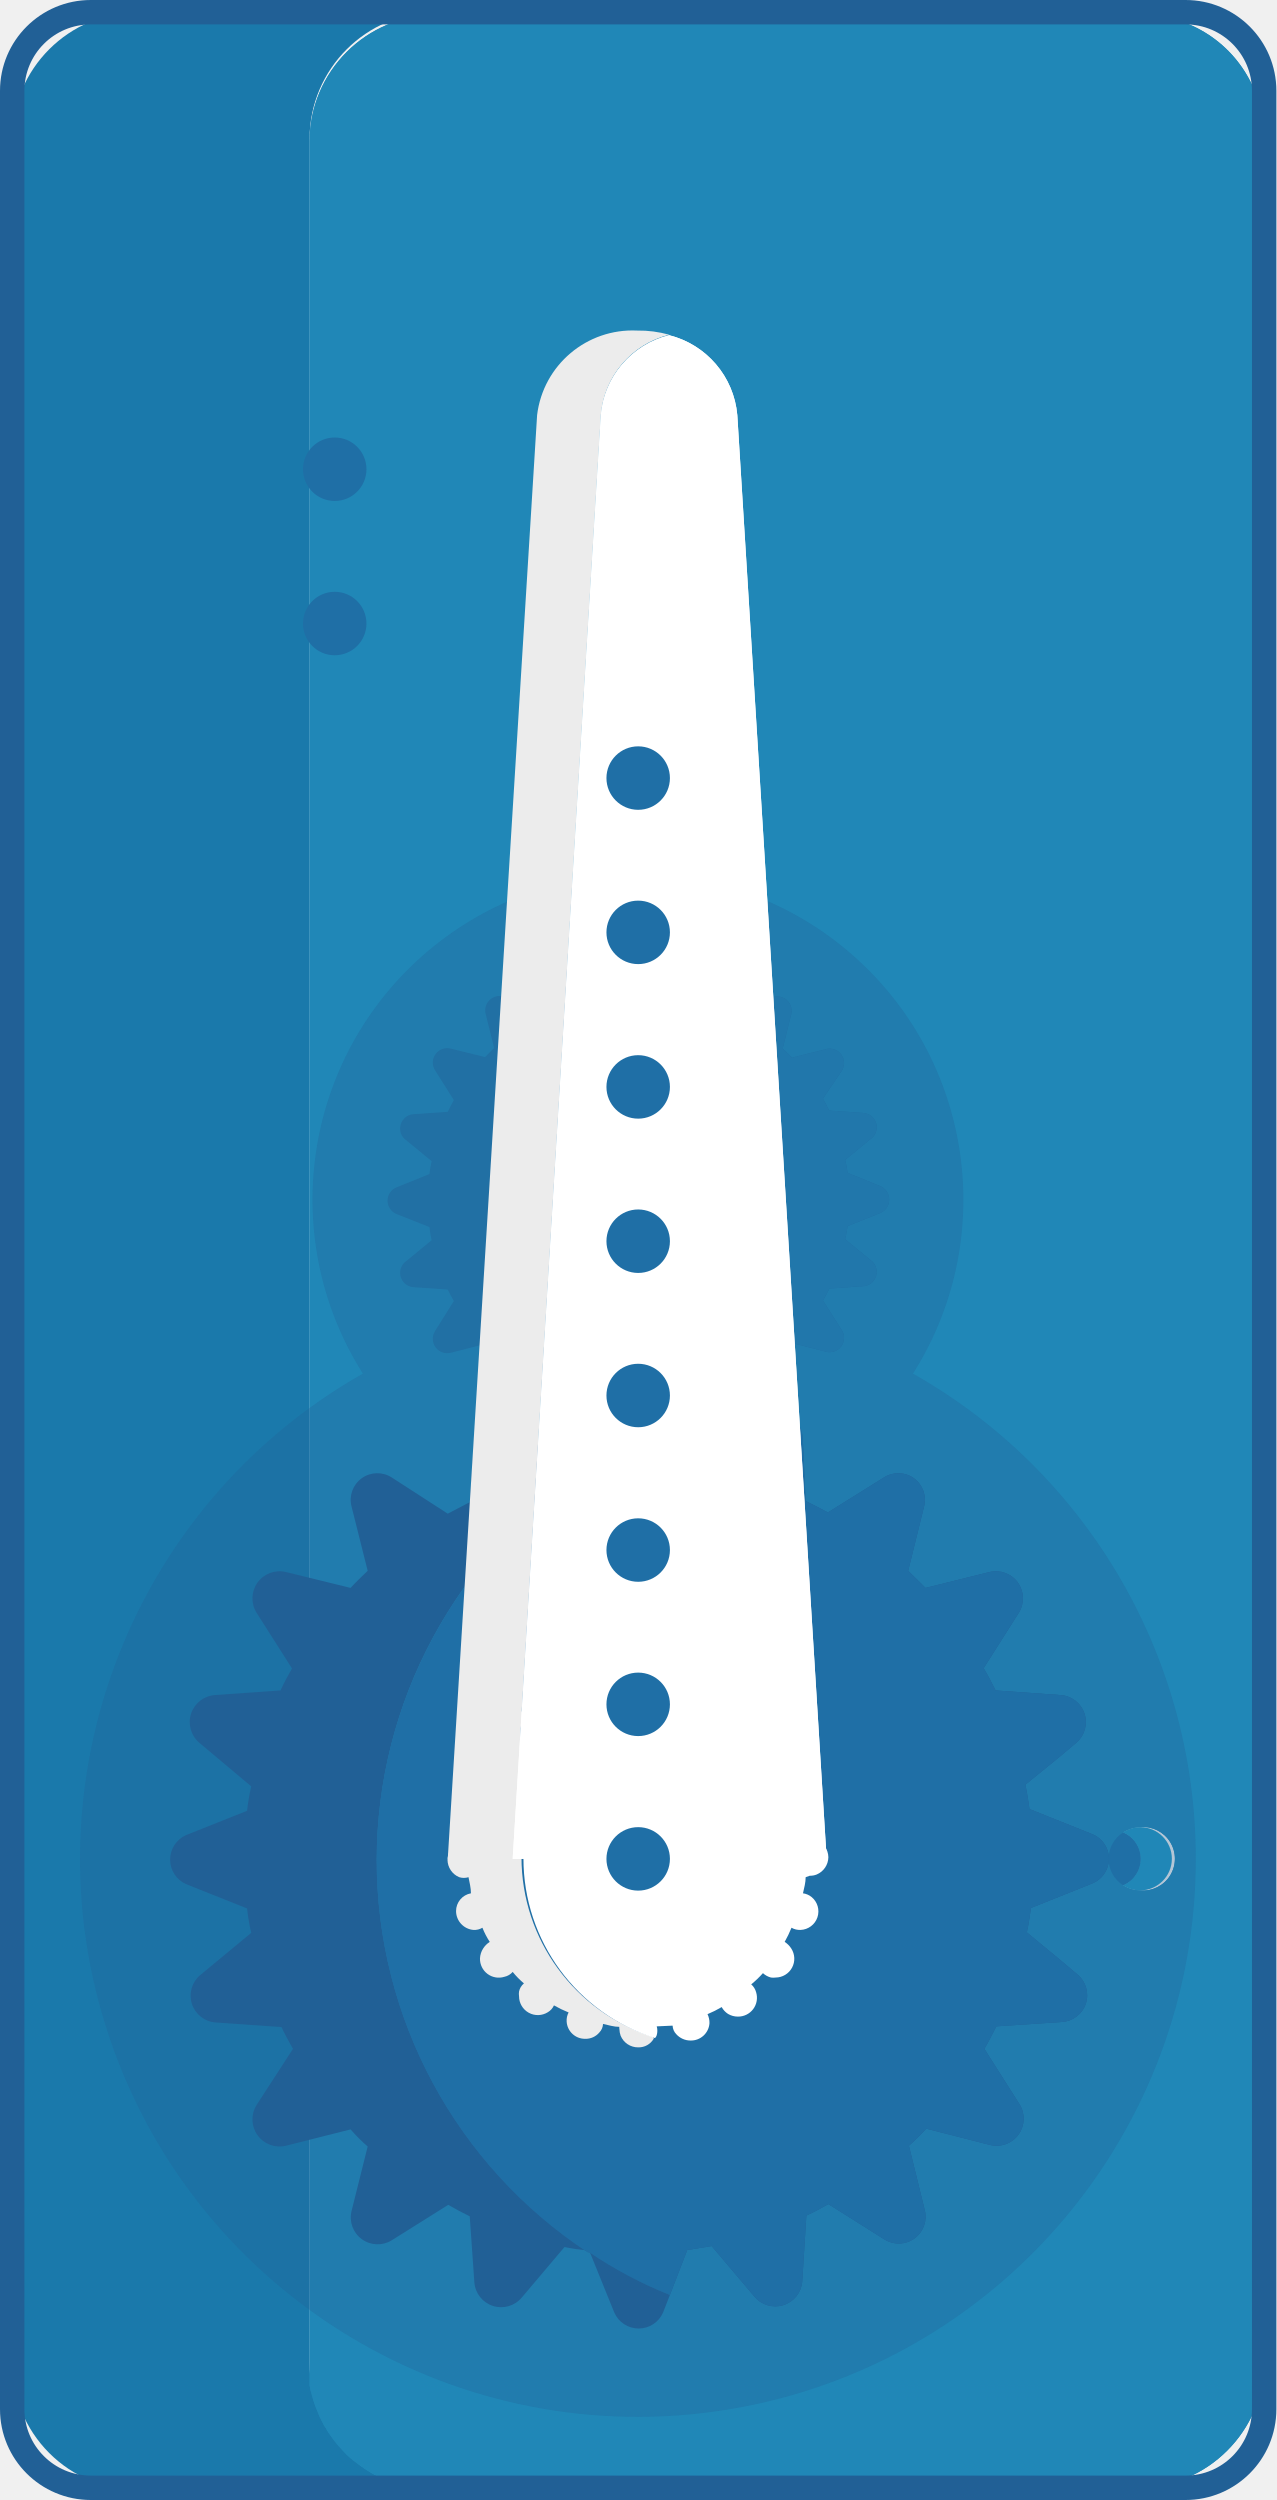
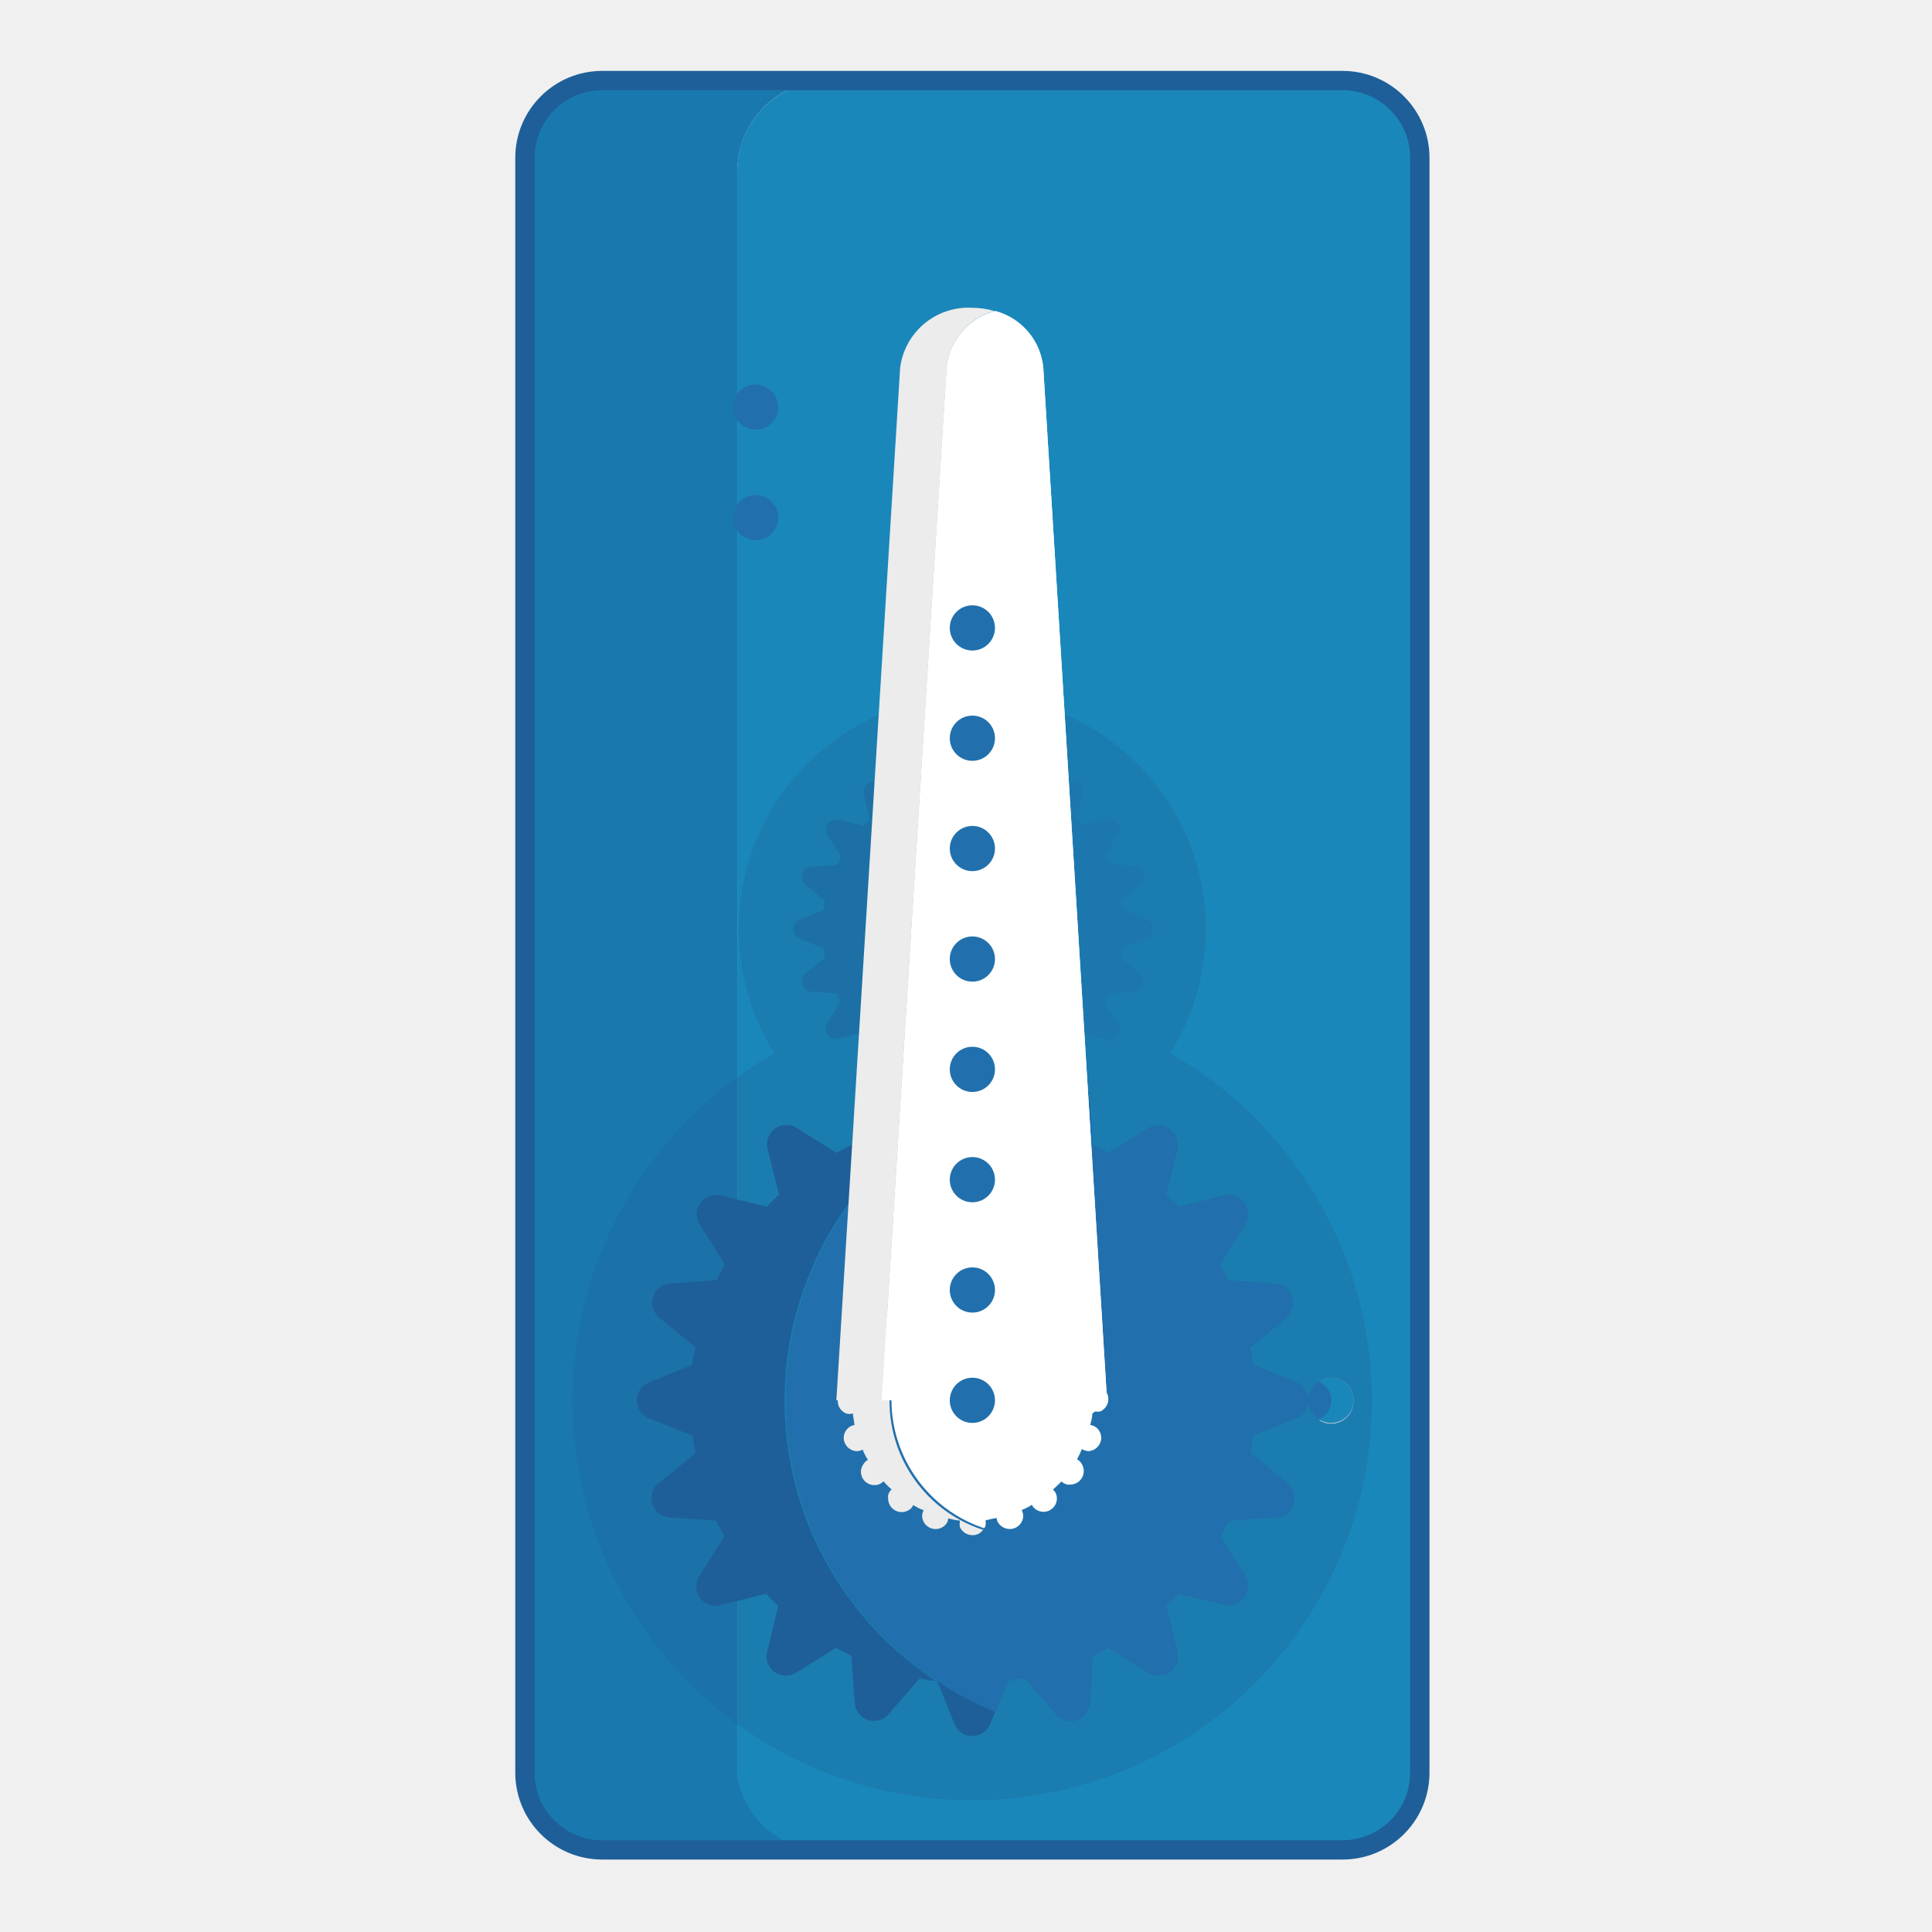
- <svg xmlns="http://www.w3.org/2000/svg" viewBox="0 0 52.28 102.4">
-   <defs>
-     <style>.cls-1{fill:#1a79ab;}.cls-2{fill:#2087b7;}.cls-3,.cls-5{fill:#216096;}.cls-3,.cls-9{stroke:#216096;stroke-miterlimit:10;}.cls-3{opacity:0.29;}.cls-4{opacity:0.44;}.cls-6{fill:#1f6fa6;}.cls-7{fill:#ececec;}.cls-8{fill:#fff;}.cls-9{fill:none;}</style>
-   </defs>
-   <g id="Capa_2" data-name="Capa 2">
-     <g id="Capa_24" data-name="Capa 24">
-       <path class="cls-1" d="M17.86,102H5.68A5.19,5.19,0,0,1,.5,96.79V5.68A5.18,5.18,0,0,1,5.68.5H17.86a5.19,5.19,0,0,0-5.18,5.18V96.79A5.19,5.19,0,0,0,17.86,102Z" />
-       <path class="cls-2" d="M51.75,5.3A5,5,0,0,0,48.51.92a2.84,2.84,0,0,0-.58-.2.33.33,0,0,0-.13,0,2.52,2.52,0,0,0-.61-.11,1.41,1.41,0,0,0-.4,0,.71.71,0,0,0-.2,0H17.86a5.19,5.19,0,0,0-5.18,5.18V96.79c0,.18,0,.35,0,.53s0,.26,0,.38a2.62,2.62,0,0,0,.09.38,4.49,4.49,0,0,0,.25.73,3,3,0,0,0,.21.45.82.82,0,0,0,.12.2,1.85,1.85,0,0,0,.21.33,4.13,4.13,0,0,0,.45.55,3.31,3.31,0,0,0,.47.45c.2.15.4.3.61.43a4.86,4.86,0,0,0,.68.35,1.32,1.32,0,0,0,.39.15,1.57,1.57,0,0,0,.29.08,3.63,3.63,0,0,0,.42.1h0l.35,0a4.73,4.73,0,0,0,.53,0H46.59a5.2,5.2,0,0,0,5.2-5.2V5.68A1.2,1.2,0,0,0,51.75,5.3ZM46,75.06a1.35,1.35,0,0,1,.71-.22,1.3,1.3,0,1,1,0,2.59,1.34,1.34,0,0,1-.71-.21A1.17,1.17,0,0,0,46,75.06Z" />
-       <path class="cls-2" d="M51.75,5.3A5,5,0,0,0,48.51.92a2.84,2.84,0,0,0-.58-.2.33.33,0,0,0-.13,0,2.52,2.52,0,0,0-.61-.11,1.41,1.41,0,0,0-.4,0,.71.71,0,0,0-.2,0H17.86a5.19,5.19,0,0,0-5.18,5.18V96.79c0,.18,0,.35,0,.53s0,.26,0,.38a2.62,2.62,0,0,0,.09.38,4.49,4.49,0,0,0,.25.73,3,3,0,0,0,.21.45.82.82,0,0,0,.12.2,1.85,1.85,0,0,0,.21.33,4.13,4.13,0,0,0,.45.55,3.31,3.31,0,0,0,.47.45c.2.15.4.3.61.43a4.86,4.86,0,0,0,.68.35,1.32,1.32,0,0,0,.39.15,1.57,1.57,0,0,0,.29.08,3.63,3.63,0,0,0,.42.1h0l.35,0a4.73,4.73,0,0,0,.53,0H46.59a5.2,5.2,0,0,0,5.2-5.2V5.68A1.2,1.2,0,0,0,51.75,5.3ZM46,75.06a1.35,1.35,0,0,1,.71-.22,1.3,1.3,0,1,1,0,2.59,1.34,1.34,0,0,1-.71-.21A1.17,1.17,0,0,0,46,75.06Z" />
-       <path class="cls-3" d="M48.48,76.14a22.35,22.35,0,1,1-32.9-19.7,12.83,12.83,0,1,1,21.1,0A22.33,22.33,0,0,1,48.48,76.14Z" />
-       <g class="cls-4">
-         <path class="cls-5" d="M25,57.7a4,4,0,0,1-.5-.07l-.93,1.1a.59.59,0,0,1-1-.33L22.46,57,22,56.71l-1.23.77a.59.59,0,0,1-.88-.64l.35-1.41a4.44,4.44,0,0,1-.37-.38l-1.41.36a.59.59,0,0,1-.64-.89l.77-1.23c-.09-.15-.17-.31-.25-.47l-1.44-.1a.59.59,0,0,1-.34-1l1.12-.92a4.68,4.68,0,0,1-.09-.54l-1.34-.53a.59.59,0,0,1,0-1.1l1.34-.54a4.89,4.89,0,0,1,.09-.53l-1.12-.92a.59.59,0,0,1,.34-1l1.44-.1c.08-.16.16-.32.25-.48l-.77-1.22a.59.59,0,0,1,.64-.89l1.41.35c.12-.13.24-.25.37-.37l-.35-1.41a.59.59,0,0,1,.88-.64l1.23.77a5.39,5.39,0,0,1,.48-.25l.1-1.44a.59.59,0,0,1,1-.34l.93,1.11a4,4,0,0,1,.5-.07A10.25,10.25,0,0,0,25,57.7Z" />
-         <path class="cls-5" d="M26.84,39.61a9.67,9.67,0,0,0-1.77.94l.53-1.33a.58.58,0,0,1,1.08,0Z" />
-         <path class="cls-5" d="M26.83,58.67l-.15.38a.58.58,0,0,1-1.08,0l-.53-1.32A9.59,9.59,0,0,0,26.83,58.67Z" />
-         <path class="cls-5" d="M36.05,49.69l-1.33.53a4.68,4.68,0,0,1-.1.54l1.12.92a.59.59,0,0,1-.34,1l-1.43.1c-.08.17-.17.33-.26.49l.77,1.21a.59.59,0,0,1-.64.89l-1.4-.36a4.54,4.54,0,0,1-.38.38l.35,1.41a.58.58,0,0,1-.88.64l-1.23-.77-.48.25-.1,1.44a.58.58,0,0,1-1,.33l-.94-1.1-.53.08-.39,1a9.59,9.59,0,0,1-1.76-.94v0h0a10.25,10.25,0,0,1,0-17.12h0v0a9.67,9.67,0,0,1,1.77-.94l.38,1,.53.08.94-1.11a.58.58,0,0,1,1,.34l.1,1.44.49.25,1.22-.77a.59.59,0,0,1,.88.64l-.35,1.41c.13.12.26.24.38.37l1.4-.35a.59.59,0,0,1,.64.89L33.71,45l.26.49,1.43.1a.59.59,0,0,1,.34,1l-1.12.92a4.94,4.94,0,0,1,.1.53l1.33.54A.6.6,0,0,1,36.05,49.69Z" />
-         <path class="cls-6" d="M36.05,49.69l-1.33.53a4.68,4.68,0,0,1-.1.54l1.12.92a.59.59,0,0,1-.34,1l-1.43.1c-.08.17-.17.33-.26.49l.77,1.21a.59.59,0,0,1-.64.89l-1.4-.36a4.54,4.54,0,0,1-.38.38l.35,1.41a.58.58,0,0,1-.88.64l-1.23-.77-.48.25-.1,1.44a.58.58,0,0,1-1,.33l-.94-1.1-.53.08-.39,1a9.59,9.59,0,0,1-1.76-.94.05.05,0,0,1,0,0,10.25,10.25,0,0,1,0-17.12.05.05,0,0,1,0,0,9.67,9.67,0,0,1,1.77-.94l.38,1,.53.08.94-1.11a.58.58,0,0,1,1,.34l.1,1.44.49.25,1.22-.77a.59.59,0,0,1,.88.64l-.35,1.41c.13.12.26.24.38.37l1.4-.35a.59.59,0,0,1,.64.89L33.71,45l.26.49,1.43.1a.59.59,0,0,1,.34,1l-1.12.92a4.94,4.94,0,0,1,.1.53l1.33.54A.6.6,0,0,1,36.05,49.69Z" />
+ <svg xmlns="http://www.w3.org/2000/svg" id="Componentes" viewBox="0 0 100 100">
+   <g>
+     <path d="M42.85,95.83h-11a4.68,4.68,0,0,1-4.68-4.7V8.85a4.68,4.68,0,0,1,4.68-4.68h11a4.69,4.69,0,0,0-4.68,4.68V91.13A4.69,4.69,0,0,0,42.85,95.83Z" fill="#1979ae" />
+     <path d="M73.46,8.51a4.54,4.54,0,0,0-2.92-4A4.72,4.72,0,0,0,70,4.36a.42.42,0,0,0-.12,0,2.05,2.05,0,0,0-.55-.1A1.49,1.49,0,0,0,69,4.18H42.86a4.69,4.69,0,0,0-4.69,4.68V91.13c0,.17,0,.32,0,.48s0,.24,0,.35a2.05,2.05,0,0,0,.07.34,4.67,4.67,0,0,0,.23.66,2.5,2.5,0,0,0,.19.41.87.87,0,0,0,.11.18,2.2,2.2,0,0,0,.19.3,3.31,3.31,0,0,0,.41.5,3.16,3.16,0,0,0,.42.4c.18.14.36.27.55.39a5.2,5.2,0,0,0,.62.32,1.26,1.26,0,0,0,.34.13l.27.08c.12,0,.26.06.38.09h0l.31,0a4,4,0,0,0,.49,0H68.8a4.69,4.69,0,0,0,4.69-4.7V8.85A1.23,1.23,0,0,0,73.46,8.51Zm-5.2,63a1.16,1.16,0,0,1,1.81,1,1.17,1.17,0,0,1-1.81,1A1.05,1.05,0,0,0,68.26,71.51Z" fill="#1a87ba" />
+     <path d="M73.46,8.51a4.54,4.54,0,0,0-2.92-4A4.72,4.72,0,0,0,70,4.36a.42.42,0,0,0-.12,0,2.05,2.05,0,0,0-.55-.1A1.49,1.49,0,0,0,69,4.18H42.86a4.69,4.69,0,0,0-4.69,4.68V91.13c0,.17,0,.32,0,.48s0,.24,0,.35a2.05,2.05,0,0,0,.07.34,4.67,4.67,0,0,0,.23.66,2.5,2.5,0,0,0,.19.41.87.87,0,0,0,.11.18,2.2,2.2,0,0,0,.19.3,3.31,3.31,0,0,0,.41.5,3.16,3.16,0,0,0,.42.4c.18.14.36.27.55.39a5.2,5.2,0,0,0,.62.32,1.26,1.26,0,0,0,.34.13l.27.08c.12,0,.26.06.38.09h0l.31,0a4,4,0,0,0,.49,0H68.8a4.69,4.69,0,0,0,4.69-4.7V8.85A1.23,1.23,0,0,0,73.46,8.51Zm-5.2,63a1.16,1.16,0,0,1,1.81,1,1.17,1.17,0,0,1-1.81,1A1.05,1.05,0,0,0,68.26,71.51Z" fill="#1a87ba" />
+     <path d="M70.51,72.48A20.19,20.19,0,1,1,40.8,54.69a11.59,11.59,0,1,1,19.05,0A20.17,20.17,0,0,1,70.51,72.48Z" fill="#1e5f99" stroke="#1e5f99" stroke-miterlimit="10" opacity="0.29" />
+     <g>
+       <g opacity="0.44">
+         <g>
+           <path d="M49.33,55.83a3.4,3.4,0,0,1-.46-.06l-.84,1a.53.53,0,0,1-.94-.3L47,55.16a4.36,4.36,0,0,1-.42-.23l-1.11.7a.53.53,0,0,1-.8-.58L45,53.78a3.64,3.64,0,0,1-.34-.34l-1.28.32a.53.53,0,0,1-.57-.8l.69-1.11c-.08-.14-.15-.28-.22-.43L42,51.33a.53.53,0,0,1-.3-.93l1-.84a3.7,3.7,0,0,1-.08-.48l-1.21-.48a.53.53,0,0,1,0-1l1.21-.49a3.7,3.7,0,0,1,.08-.48l-1-.83a.53.53,0,0,1,.3-.94l1.31-.09c.07-.15.14-.29.22-.44l-.69-1.1a.53.53,0,0,1,.57-.8l1.28.31.34-.34-.32-1.26a.53.53,0,0,1,.8-.58l1.1.69L47,41l.09-1.29a.53.53,0,0,1,.94-.31l.84,1a3.4,3.4,0,0,1,.46-.06,9.26,9.26,0,0,0,0,15.46Z" fill="#1e5f99" />
+           <path d="M51,39.49a9.42,9.42,0,0,0-1.6.85l.48-1.2a.53.53,0,0,1,1,0Z" fill="#1e5f99" />
+           <path d="M51,56.71l-.14.34a.52.52,0,0,1-1,0l-.48-1.19A9.05,9.05,0,0,0,51,56.71Z" fill="#1e5f99" />
+           <path d="M59.28,48.6l-1.2.48c0,.16,0,.33-.09.48l1,.84a.53.53,0,0,1-.31.93l-1.29.09c-.07.15-.15.3-.23.45L57.86,53a.53.53,0,0,1-.58.8L56,53.44l-.34.34L56,55.05a.53.53,0,0,1-.79.58l-1.11-.7a4.64,4.64,0,0,1-.44.23l-.08,1.31a.54.54,0,0,1-.94.3l-.85-1-.47.07-.35.87a9.05,9.05,0,0,1-1.6-.85v0h0a9.26,9.26,0,0,1,0-15.46h0v0a9.42,9.42,0,0,1,1.6-.85l.35.87.47.07.85-1a.53.53,0,0,1,.94.31L53.65,41l.44.23,1.11-.69a.53.53,0,0,1,.79.58l-.31,1.26.34.34,1.26-.31a.53.53,0,0,1,.58.8l-.69,1.1c.08.14.16.29.23.44l1.29.09a.53.53,0,0,1,.31.94l-1,.83c0,.16.06.31.09.48l1.2.49A.53.53,0,0,1,59.28,48.6Z" fill="#1e5f99" />
+         </g>
+         <path d="M59.28,48.6l-1.2.48c0,.16,0,.33-.09.48l1,.84a.53.53,0,0,1-.31.93l-1.29.09c-.07.15-.15.3-.23.45L57.86,53a.53.53,0,0,1-.58.8L56,53.44l-.34.34L56,55.05a.53.53,0,0,1-.79.58l-1.11-.7a4.64,4.64,0,0,1-.44.23l-.08,1.31a.54.54,0,0,1-.94.3l-.85-1-.47.07-.35.87a9.05,9.05,0,0,1-1.6-.85l0,0a9.26,9.26,0,0,1,0-15.46l0,0a9.42,9.42,0,0,1,1.6-.85l.35.87.47.07.85-1a.53.53,0,0,1,.94.31L53.65,41l.44.23,1.11-.69a.53.53,0,0,1,.79.58l-.31,1.26.34.34,1.26-.31a.53.53,0,0,1,.58.8l-.69,1.1c.08.14.16.29.23.44l1.29.09a.53.53,0,0,1,.31.94l-1,.83c0,.16.06.31.09.48l1.2.49A.53.53,0,0,1,59.28,48.6Z" fill="#2170ad" />
      </g>
-       <path class="cls-5" d="M24.07,92.18a9.43,9.43,0,0,1-.95-.14l-1.75,2.07a1.1,1.1,0,0,1-1.94-.62l-.19-2.71c-.29-.14-.59-.3-.88-.47l-2.31,1.45a1.1,1.1,0,0,1-1.65-1.2l.66-2.64a6.61,6.61,0,0,1-.7-.7l-2.65.67a1.11,1.11,0,0,1-1.2-1.67L12,83.92c-.17-.3-.33-.59-.47-.89l-2.7-.19a1.1,1.1,0,0,1-.63-1.94l2.09-1.73a8.18,8.18,0,0,1-.17-1l-2.51-1a1.1,1.1,0,0,1,0-2l2.51-1a8.35,8.35,0,0,1,.17-1L8.16,71.38a1.11,1.11,0,0,1,.63-1.95l2.7-.19c.14-.31.3-.6.47-.9l-1.45-2.28a1.11,1.11,0,0,1,1.2-1.67l2.65.65c.21-.23.45-.46.7-.7l-.66-2.63a1.09,1.09,0,0,1,1.65-1.19L18.34,62l.9-.47.19-2.69a1.1,1.1,0,0,1,1.94-.64l1.75,2.09a7.24,7.24,0,0,1,.95-.14,19.21,19.21,0,0,0,0,32.08Z" />
-       <path class="cls-5" d="M27.46,58.28a18.62,18.62,0,0,0-3.33,1.77l1-2.49a1.1,1.1,0,0,1,2,0Z" />
-       <path class="cls-5" d="M27.44,94l-.28.72a1.09,1.09,0,0,1-2,0l-1-2.47A17.47,17.47,0,0,0,27.44,94Z" />
-       <path class="cls-5" d="M44.73,77.15h0l-2.5,1c-.05.34-.1.69-.17,1l1.38,1.14.7.59a1.1,1.1,0,0,1-.64,1.94L40.81,83c-.16.31-.31.62-.49.92l1.44,2.27a1.11,1.11,0,0,1-1.2,1.67l-2.62-.67a9.37,9.37,0,0,1-.71.7l.65,2.64a1.1,1.1,0,0,1-1.65,1.2l-2.3-1.45c-.3.17-.59.33-.9.47l-.17,2.71a1.11,1.11,0,0,1-1.95.62L29.15,92l-1,.16L27.44,94a17.17,17.17,0,0,1-3.31-1.75l0,0a.06.06,0,0,1-.05,0,19.22,19.22,0,0,1,0-32.08.06.06,0,0,1,.05,0l0,0a18.62,18.62,0,0,1,3.33-1.77l.71,1.8c.33.05.66.09,1,.16l1.76-2.09a1.11,1.11,0,0,1,1.95.64L33,61.48c.31.16.62.31.91.47l2.29-1.43a1.09,1.09,0,0,1,1.65,1.19l-.65,2.63.71.7,2.62-.65a1.11,1.11,0,0,1,1.2,1.67l-1.44,2.27c.18.29.33.6.49.91l2.67.19a1.11,1.11,0,0,1,.64,1.95l-.7.59L42,73.1c.07.33.12.66.17,1l2.5,1,0,0A1.09,1.09,0,0,1,44.73,77.15Z" />
-       <path class="cls-6" d="M44.73,77.15h0l-2.5,1c-.05.34-.1.69-.17,1l1.38,1.14.7.59a1.1,1.1,0,0,1-.64,1.94L40.81,83c-.16.31-.31.62-.49.92l1.44,2.27a1.11,1.11,0,0,1-1.2,1.67l-2.62-.67a9.37,9.37,0,0,1-.71.7l.65,2.64a1.1,1.1,0,0,1-1.65,1.2l-2.3-1.45c-.3.17-.59.33-.9.47l-.17,2.71a1.11,1.11,0,0,1-1.95.62L29.15,92l-1,.16L27.44,94a17.17,17.17,0,0,1-3.31-1.75.1.1,0,0,1-.07,0,19.22,19.22,0,0,1,0-32.08.08.08,0,0,1,.07-.05,18.62,18.62,0,0,1,3.33-1.77l.71,1.8c.33.05.66.09,1,.16l1.76-2.09a1.11,1.11,0,0,1,1.95.64L33,61.48c.31.16.62.31.91.47l2.29-1.43a1.09,1.09,0,0,1,1.65,1.19l-.65,2.63.71.7,2.62-.65a1.11,1.11,0,0,1,1.2,1.67l-1.44,2.27c.18.29.33.6.49.91l2.67.19a1.11,1.11,0,0,1,.64,1.95l-.7.59L42,73.1c.07.33.12.66.17,1l2.5,1,0,0A1.09,1.09,0,0,1,44.73,77.15Z" />
-       <path class="cls-7" d="M26.78,83.5a.71.71,0,0,1-.64.36.77.77,0,0,1-.72-.48.92.92,0,0,1-.05-.28.12.12,0,0,1,0-.08c-.22,0-.45-.07-.67-.12a.53.53,0,0,1-.15.35.73.73,0,0,1-.58.26.75.75,0,0,1-.76-.71.69.69,0,0,1,.08-.37,4.73,4.73,0,0,1-.6-.29.61.61,0,0,1-.25.28.77.77,0,0,1-1.18-.65.68.68,0,0,1,0-.2.59.59,0,0,1,.2-.33,3.39,3.39,0,0,1-.46-.47.62.62,0,0,1-.34.2.77.77,0,0,1-1-.75.82.82,0,0,1,.13-.41.87.87,0,0,1,.27-.27,3.19,3.19,0,0,1-.3-.58.64.64,0,0,1-.37.09.78.78,0,0,1-.71-.77.74.74,0,0,1,.61-.73c0-.22-.06-.45-.1-.66a.63.63,0,0,1-.38,0,.78.78,0,0,1-.48-.71.81.81,0,0,1,.48-.72,1,1,0,0,1,.3,0,.12.12,0,0,1,.08,0c0-.22.07-.45.1-.66a.76.76,0,0,1-.33-.15.77.77,0,0,1-.28-.59.75.75,0,0,1,.71-.76.63.63,0,0,1,.37.07q.15-.3.3-.57a1,1,0,0,1-.27-.28.75.75,0,0,1,.63-1.16h.2a.69.69,0,0,1,.34.2A2.86,2.86,0,0,1,21.5,71a.63.63,0,0,1-.2-.33.79.79,0,0,1,.77-1,.74.74,0,0,1,.39.12,1,1,0,0,1,.27.28,3.19,3.19,0,0,1,.58-.3.64.64,0,0,1-.08-.36.78.78,0,0,1,.78-.73.71.71,0,0,1,.56.28.51.51,0,0,1,.15.35c.22,0,.45-.09.67-.12a.53.53,0,0,1,0-.37.78.78,0,0,1,.72-.48.72.72,0,0,1,.64.37,7.72,7.72,0,0,0,0,14.72Z" />
-       <path class="cls-8" d="M33,76.89c0,.21-.06.44-.11.66a.7.7,0,0,1,.35.15.76.76,0,0,1-.45,1.35.68.68,0,0,1-.37-.09,5.18,5.18,0,0,1-.28.58.87.87,0,0,1,.27.27A.77.77,0,0,1,31.77,81a.68.68,0,0,1-.19,0,.76.76,0,0,1-.33-.18,4.16,4.16,0,0,1-.48.46.64.64,0,0,1,.2.32.77.77,0,0,1-.75,1,.78.78,0,0,1-.4-.11.77.77,0,0,1-.26-.28,4.48,4.48,0,0,1-.58.29.8.8,0,0,1,.08.37.76.76,0,0,1-.78.71.78.78,0,0,1-.58-.26.53.53,0,0,1-.15-.35L26.9,83a.66.66,0,0,1,0,.36.29.29,0,0,1-.07.12,7.72,7.72,0,0,1,0-14.72.21.21,0,0,1,.07.11,1,1,0,0,1,0,.29.12.12,0,0,1,0,.08c.22,0,.45.07.67.12A.51.51,0,0,1,27.7,69a.77.77,0,0,1,.58-.28.78.78,0,0,1,.78.73.73.73,0,0,1-.08.36,4.87,4.87,0,0,1,.56.28,1,1,0,0,1,.28-.26.76.76,0,0,1,1.17.65.71.71,0,0,1,0,.2.62.62,0,0,1-.2.31,3.63,3.63,0,0,1,.48.48.7.7,0,0,1,.33-.2.77.77,0,0,1,1,.75.76.76,0,0,1-.11.4,1,1,0,0,1-.27.28,5,5,0,0,1,.28.57.67.67,0,0,1,.37-.07.75.75,0,0,1,.73.76.84.84,0,0,1-.28.59.7.7,0,0,1-.35.15h0c.05.22.08.43.11.65a.59.59,0,0,1,.37,0,.81.81,0,0,1,.48.72.78.78,0,0,1-.48.71.69.69,0,0,1-.28.05Z" />
-       <circle class="cls-6" cx="36.42" cy="76.14" r="1.3" />
-       <path class="cls-2" d="M48,76.14a1.3,1.3,0,0,1-1.3,1.29,1.32,1.32,0,0,1-.71-.21,1.17,1.17,0,0,0,0-2.16,1.32,1.32,0,0,1,.71-.22A1.3,1.3,0,0,1,48,76.14Z" />
-       <path class="cls-6" d="M46,77.22a1.28,1.28,0,0,1,0-2.16A1.17,1.17,0,0,1,46,77.22Z" />
-       <rect class="cls-9" x="0.5" y="0.5" width="51.28" height="101.4" rx="3.22" ry="3.22" />
-       <path class="cls-7" d="M27.41,13.71A3.71,3.71,0,0,0,24.61,17L21,76.14H18.34L22,17a3.94,3.94,0,0,1,4.1-3.46A4.61,4.61,0,0,1,27.41,13.71Z" />
-       <path class="cls-8" d="M33.86,76.14H21L24.61,17a3.71,3.71,0,0,1,2.8-3.27A3.71,3.71,0,0,1,30.2,17Z" />
-       <path class="cls-8" d="M33.86,76.14H21L24.61,17a3.71,3.71,0,0,1,2.8-3.27A3.71,3.71,0,0,1,30.2,17Z" />
-       <circle class="cls-6" cx="26.14" cy="76.14" r="1.3" />
-       <circle class="cls-6" cx="26.14" cy="69.81" r="1.3" />
-       <circle class="cls-6" cx="26.14" cy="57.16" r="1.3" />
-       <circle class="cls-6" cx="26.14" cy="63.49" r="1.3" />
-       <circle class="cls-6" cx="26.14" cy="44.52" r="1.3" />
-       <circle class="cls-6" cx="26.14" cy="50.84" r="1.3" />
-       <circle class="cls-6" cx="26.14" cy="31.87" r="1.3" />
-       <circle class="cls-6" cx="26.14" cy="38.19" r="1.3" />
-       <circle class="cls-6" cx="13.71" cy="25.54" r="1.3" />
-       <circle class="cls-6" cx="13.71" cy="19.22" r="1.3" />
+       <g>
+         <path d="M48.46,87c-.3,0-.58-.07-.86-.12L46,88.72a1,1,0,0,1-1.76-.57l-.17-2.44c-.27-.13-.53-.27-.8-.42l-2.08,1.3a1,1,0,0,1-1.49-1.08l.59-2.39a6.24,6.24,0,0,1-.63-.63l-2.39.6a1,1,0,0,1-1.08-1.5l1.3-2.08c-.15-.27-.29-.53-.42-.8l-2.44-.17a1,1,0,0,1-.56-1.76L36,75.22c-.07-.29-.11-.6-.16-.91l-2.26-.9a1,1,0,0,1,0-1.85l2.26-.92c0-.31.09-.6.16-.9L34.1,68.18a1,1,0,0,1,.56-1.75l2.44-.17c.13-.28.27-.55.42-.82l-1.3-2.06a1,1,0,0,1,1.08-1.51l2.39.59c.19-.21.41-.42.63-.63l-.59-2.37a1,1,0,0,1,1.49-1.09l2.07,1.3.81-.42.17-2.44A1,1,0,0,1,46,56.24l1.57,1.88a7.74,7.74,0,0,1,.86-.12,17.35,17.35,0,0,0,0,29Z" fill="#1e5f99" />
+         <path d="M51.52,56.35a18.08,18.08,0,0,0-3,1.6l.9-2.25a1,1,0,0,1,1.84,0Z" fill="#1e5f99" />
+         <path d="M51.51,88.6l-.26.65a1,1,0,0,1-1.84,0L48.51,87A15.67,15.67,0,0,0,51.51,88.6Z" fill="#1e5f99" />
+         <path d="M67.12,73.4h0l-2.26.9a8.64,8.64,0,0,1-.15.91l1.25,1,.63.53A1,1,0,0,1,66,78.54l-2.41.17c-.14.28-.28.56-.44.83l1.29,2a1,1,0,0,1-1.08,1.5L61,82.49a7.71,7.71,0,0,1-.65.63l.59,2.39a1,1,0,0,1-1.48,1.08l-2.08-1.3c-.27.15-.54.29-.82.42l-.15,2.44a1,1,0,0,1-1.76.57l-1.59-1.87-.88.14-.66,1.61a15.38,15.38,0,0,1-3-1.59v0s0,0,0,0a17.35,17.35,0,0,1,0-29s0,0,0,0v0a17.7,17.7,0,0,1,3-1.6L52.17,58l.88.14,1.59-1.88a1,1,0,0,1,1.76.57l.15,2.44.83.42,2.07-1.3a1,1,0,0,1,1.48,1.09l-.59,2.37c.23.21.44.42.65.63l2.36-.59a1,1,0,0,1,1.08,1.51l-1.29,2.05c.16.27.3.55.44.83l2.41.17a1,1,0,0,1,.58,1.75l-.63.54-1.25,1a8.89,8.89,0,0,1,.15.9l2.26.92h0A1,1,0,0,1,67.12,73.4Z" fill="#1e5f99" />
+       </g>
+       <path d="M67.12,73.4h0l-2.26.9a8.64,8.64,0,0,1-.15.91l1.25,1,.63.53A1,1,0,0,1,66,78.54l-2.41.17c-.14.28-.28.56-.44.83l1.29,2a1,1,0,0,1-1.08,1.5L61,82.49a7.71,7.71,0,0,1-.65.63l.59,2.39a1,1,0,0,1-1.48,1.08l-2.08-1.3c-.27.15-.54.29-.82.42l-.15,2.44a1,1,0,0,1-1.76.57l-1.59-1.87-.88.14-.66,1.61a15.38,15.38,0,0,1-3-1.59.06.06,0,0,1,0,0,17.35,17.35,0,0,1,0-29,.08.08,0,0,1,0,0,17.7,17.7,0,0,1,3-1.6L52.17,58l.88.14,1.59-1.88a1,1,0,0,1,1.76.57l.15,2.44.83.42,2.07-1.3a1,1,0,0,1,1.48,1.09l-.59,2.37c.23.21.44.42.65.63l2.36-.59a1,1,0,0,1,1.08,1.51l-1.29,2.05c.16.27.3.55.44.83l2.41.17a1,1,0,0,1,.58,1.75l-.63.54-1.25,1a8.89,8.89,0,0,1,.15.9l2.26.92h0A1,1,0,0,1,67.12,73.4Z" fill="#2170ad" />
    </g>
+     <path d="M50.91,79.13a.63.63,0,0,1-.58.33.71.71,0,0,1-.65-.43.78.78,0,0,1,0-.26.17.17,0,0,1,0-.07c-.19,0-.4-.06-.6-.11a.54.54,0,0,1-.13.32.7.7,0,0,1-1.22-.41.64.64,0,0,1,.08-.33,2.73,2.73,0,0,1-.54-.27.53.53,0,0,1-.23.26.7.7,0,0,1-1.07-.59.55.55,0,0,1,0-.18.58.58,0,0,1,.18-.3,3.33,3.33,0,0,1-.42-.42.58.58,0,0,1-.3.18.7.7,0,0,1-.87-.68.68.68,0,0,1,.12-.37.69.69,0,0,1,.24-.24,2.94,2.94,0,0,1-.27-.53.6.6,0,0,1-.33.08.7.7,0,0,1-.65-.69.69.69,0,0,1,.26-.53.58.58,0,0,1,.3-.13l-.09-.6a.6.6,0,0,1-.35,0,.7.7,0,0,1,0-1.29.86.86,0,0,1,.27,0,.12.12,0,0,1,.08,0c0-.2.06-.41.09-.6a.59.59,0,0,1-.3-.14.68.68,0,0,1,.39-1.21.52.52,0,0,1,.33.06q.13-.27.27-.51a1,1,0,0,1-.24-.26.68.68,0,0,1,.57-1.05.55.55,0,0,1,.18,0,.58.58,0,0,1,.3.18,2.78,2.78,0,0,1,.42-.42.58.58,0,0,1-.18-.3.71.71,0,0,1,1-.77,1,1,0,0,1,.24.26,2.94,2.94,0,0,1,.53-.27.64.64,0,0,1-.08-.33.69.69,0,0,1,1.22-.41.54.54,0,0,1,.13.32c.2,0,.41-.08.6-.11a.54.54,0,0,1,0-.33.71.71,0,0,1,.65-.43.63.63,0,0,1,.58.33,7,7,0,0,0,0,13.29Z" fill="#ececec" />
+     <path d="M56.54,73.16c0,.19-.06.4-.11.6a.62.62,0,0,1,.32.13.72.72,0,0,1,.25.53.7.7,0,0,1-.66.69A.64.64,0,0,1,56,75a5.12,5.12,0,0,1-.25.53.69.69,0,0,1,.24.24.7.7,0,0,1-.59,1.07.5.5,0,0,1-.16,0,.66.66,0,0,1-.3-.16c-.14.15-.29.28-.44.42a.57.57,0,0,1,.18.28.69.69,0,0,1-.67.87.7.7,0,0,1-.36-.1.6.6,0,0,1-.24-.26,2.94,2.94,0,0,1-.53.27.64.64,0,0,1,.08.33.69.69,0,0,1-.71.65.72.72,0,0,1-.52-.24.49.49,0,0,1-.14-.32c-.19,0-.39.08-.58.11A.65.65,0,0,1,51,79a.21.21,0,0,1-.06.1,7,7,0,0,1,0-13.29.21.21,0,0,1,.06.1.8.8,0,0,1,.05.26.1.1,0,0,1,0,.07,5.78,5.78,0,0,1,.6.11.49.49,0,0,1,.14-.32.73.73,0,0,1,.52-.25.7.7,0,0,1,.71.66.64.64,0,0,1-.08.33,4,4,0,0,1,.51.25,1,1,0,0,1,.26-.24.68.68,0,0,1,1.05.59.55.55,0,0,1,0,.18.57.57,0,0,1-.18.28,3.05,3.05,0,0,1,.44.44.54.54,0,0,1,.3-.18.68.68,0,0,1,.85.67.7.7,0,0,1-.1.36,1,1,0,0,1-.24.26,4,4,0,0,1,.25.51.54.54,0,0,1,.33-.06.67.67,0,0,1,.66.69.73.73,0,0,1-.25.52.57.57,0,0,1-.32.14h0c0,.2.08.39.11.59a.48.48,0,0,1,.33,0,.7.7,0,0,1,0,1.29.78.78,0,0,1-.26,0Z" fill="#fff" />
+     <circle cx="59.62" cy="72.48" r="1.17" fill="#2170ad" />
+     <path d="M70.07,72.48a1.17,1.17,0,0,1-1.17,1.17,1.23,1.23,0,0,1-.65-.19,1.05,1.05,0,0,0,0-1.95,1.24,1.24,0,0,1,.65-.2A1.18,1.18,0,0,1,70.07,72.48Z" fill="#1a87ba" />
+     <path d="M68.25,73.46a1.17,1.17,0,0,1,0-1.95A1.05,1.05,0,0,1,68.25,73.46Z" fill="#2170ad" />
+     <rect x="27.17" y="4.17" width="46.32" height="91.58" rx="4" ry="4" fill="none" stroke="#1e5f99" stroke-miterlimit="10" />
+     <path d="M51.47,16.1A3.36,3.36,0,0,0,49,19.05L45.64,72.48H43.29l3.3-53.43a3.56,3.56,0,0,1,3.7-3.12A4.05,4.05,0,0,1,51.47,16.1Z" fill="#ececec" />
+     <path d="M57.3,72.48H45.64L49,19.05a3.36,3.36,0,0,1,2.52-2.95A3.36,3.36,0,0,1,54,19.05Z" fill="#fff" />
+     <path d="M57.3,72.48H45.64L49,19.05a3.36,3.36,0,0,1,2.52-2.95A3.36,3.36,0,0,1,54,19.05Z" fill="#fff" />
+     <circle cx="50.33" cy="72.48" r="1.17" fill="#2170ad" />
+     <circle cx="50.33" cy="66.77" r="1.17" fill="#2170ad" />
+     <circle cx="50.33" cy="55.35" r="1.17" fill="#2170ad" />
+     <circle cx="50.33" cy="61.06" r="1.17" fill="#2170ad" />
+     <circle cx="50.33" cy="43.92" r="1.17" fill="#2170ad" />
+     <circle cx="50.33" cy="49.64" r="1.17" fill="#2170ad" />
+     <circle cx="50.33" cy="32.5" r="1.17" fill="#2170ad" />
+     <circle cx="50.33" cy="38.21" r="1.17" fill="#2170ad" />
+     <circle cx="39.11" cy="26.79" r="1.17" fill="#2170ad" />
+     <circle cx="39.11" cy="21.07" r="1.17" fill="#2170ad" />
  </g>
</svg>
